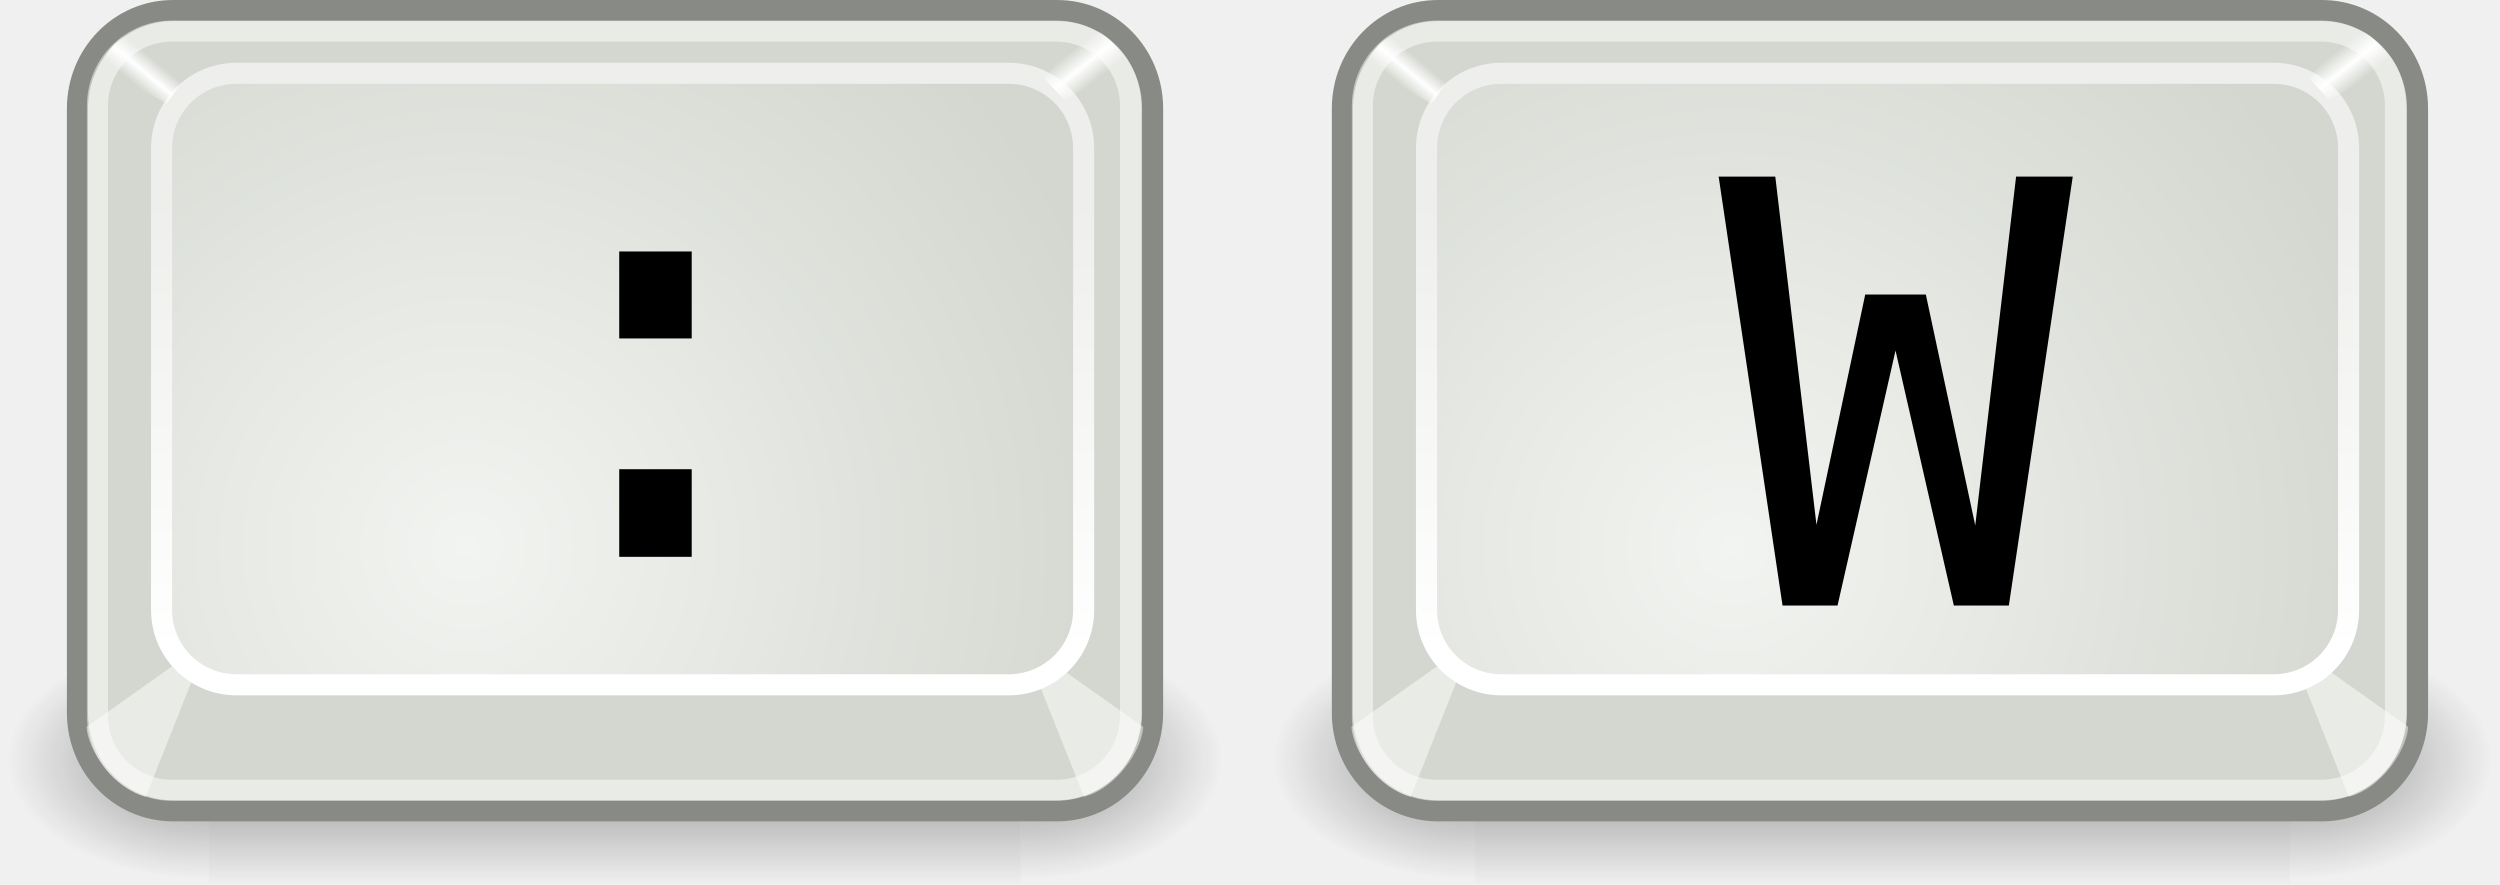
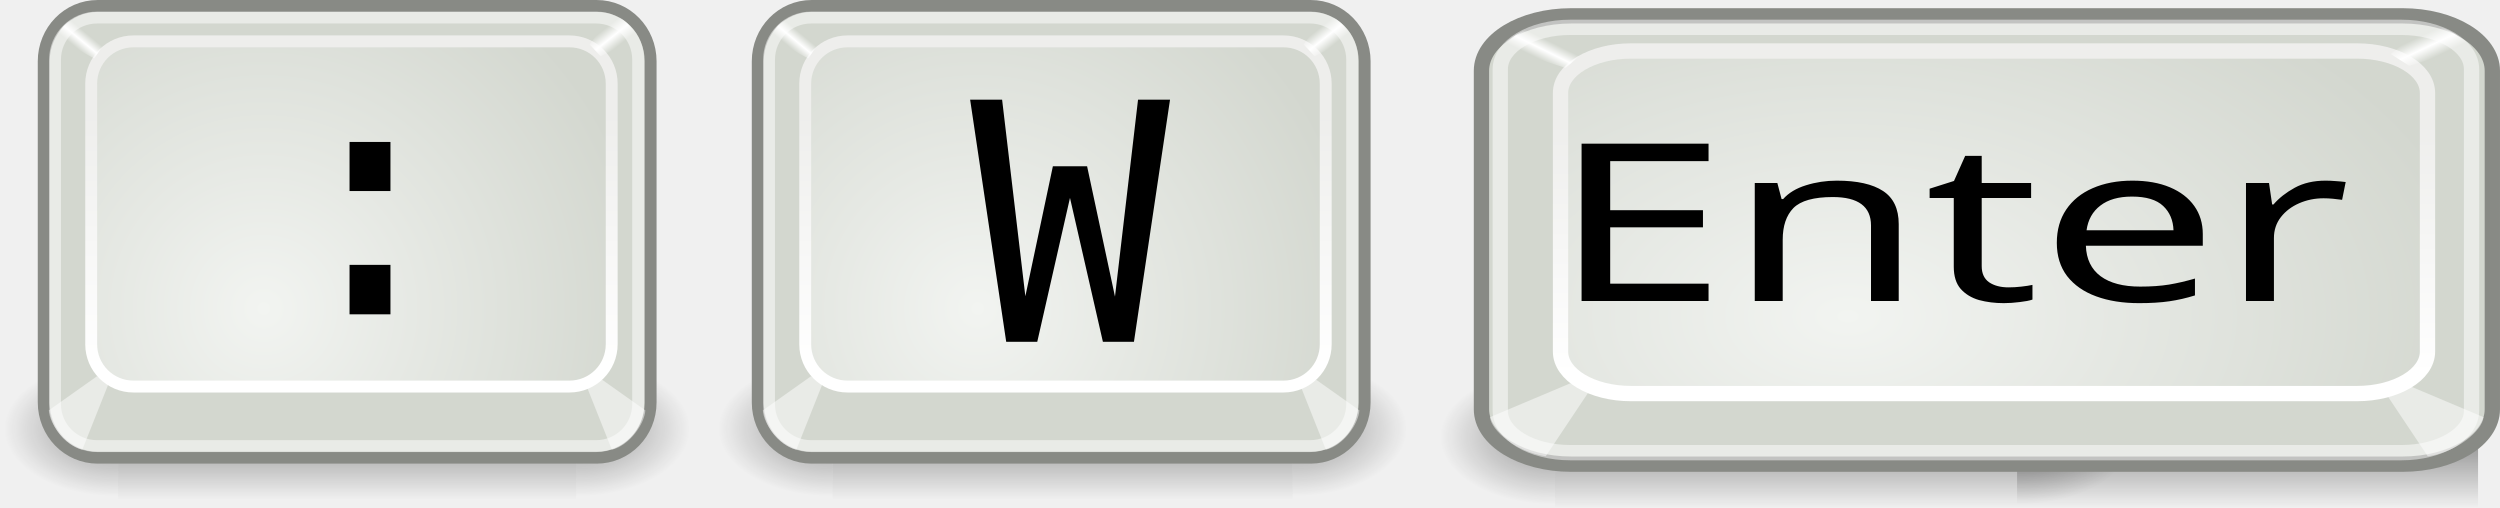
- <svg xmlns="http://www.w3.org/2000/svg" xmlns:xlink="http://www.w3.org/1999/xlink" viewBox="0 0 254.934 90.233" id="svg2" version="1.1" width="254.934" height="90.233">
+ <svg xmlns="http://www.w3.org/2000/svg" xmlns:xlink="http://www.w3.org/1999/xlink" viewBox="0 0 451.628 91.71" id="svg2" version="1.1" width="451.628" height="91.71">
  <defs id="defs4">
    <linearGradient id="linearGradient4710">
      <stop offset="0" stop-color="#f2f4f1" id="stop7" />
      <stop offset="1" stop-color="#d3d7cf" id="stop9" />
    </linearGradient>
    <linearGradient id="linearGradient4750">
      <stop offset="0" stop-color="#fff" stop-opacity="0" id="stop12" />
      <stop offset=".5" stop-color="#fff" id="stop14" />
      <stop offset="1" stop-color="#fff" stop-opacity="0" id="stop16" />
    </linearGradient>
    <linearGradient id="linearGradient5060">
      <stop offset="0" id="stop19" />
      <stop offset="1" stop-opacity="0" id="stop21" />
    </linearGradient>
    <linearGradient gradientUnits="userSpaceOnUse" id="linearGradient3270" x2="0" y1="-150.697" y2="327.66">
      <stop offset="0" stop-opacity="0" id="stop24" />
      <stop offset=".5" id="stop26" />
      <stop offset="1" stop-opacity="0" id="stop28" />
    </linearGradient>
    <linearGradient gradientUnits="userSpaceOnUse" id="linearGradient3278" x2="0" y1="500.91" y2="522.274">
      <stop offset="0" stop-color="#eeeeec" id="stop31" />
      <stop offset="1" stop-color="#fff" id="stop33" />
    </linearGradient>
    <linearGradient gradientUnits="userSpaceOnUse" id="linearGradient3280" x1="262.704" x2="263.848" xlink:href="#linearGradient4750" y1="494.074" y2="495.519" />
    <linearGradient gradientUnits="userSpaceOnUse" id="linearGradient3282" x1="218.528" x2="219.478" xlink:href="#linearGradient4750" y1="495.29" y2="494.141" />
    <linearGradient gradientUnits="userSpaceOnUse" id="linearGradient3294" x1="322.704" x2="323.848" xlink:href="#linearGradient4750" y1="494.074" y2="495.519" />
    <linearGradient gradientUnits="userSpaceOnUse" id="linearGradient3296" x1="278.528" x2="279.478" xlink:href="#linearGradient4750" y1="495.29" y2="494.141" />
    <linearGradient gradientUnits="userSpaceOnUse" id="linearGradient3308" x1="382.704" x2="383.848" xlink:href="#linearGradient4750" y1="494.074" y2="495.519" />
    <linearGradient gradientUnits="userSpaceOnUse" id="linearGradient3310" x1="338.528" x2="339.478" xlink:href="#linearGradient4750" y1="495.29" y2="494.141" />
    <radialGradient cx="605.714" cy="486.648" gradientTransform="matrix(2.77439,0,0,1.96971,-1891.633,-872.8854)" gradientUnits="userSpaceOnUse" id="radialGradient3272" r="117.143" xlink:href="#linearGradient5060" />
    <radialGradient cx="605.714" cy="486.648" gradientTransform="matrix(-2.77439,0,0,1.96971,112.7623,-872.8854)" gradientUnits="userSpaceOnUse" id="radialGradient3274" r="117.143" xlink:href="#linearGradient5060" />
    <radialGradient cx="-234.411" cy="517.306" gradientUnits="userSpaceOnUse" id="radialGradient3276" r="32.517" xlink:href="#linearGradient4710" />
    <radialGradient cx="-294.411" cy="517.306" gradientUnits="userSpaceOnUse" id="radialGradient3290" r="32.517" xlink:href="#linearGradient4710" />
    <radialGradient cx="-354.411" cy="517.306" gradientUnits="userSpaceOnUse" id="radialGradient3304" r="32.517" xlink:href="#linearGradient4710" />
    <linearGradient xlink:href="#linearGradient3270" id="linearGradient4003" gradientUnits="userSpaceOnUse" y1="-150.697" x2="0" y2="327.66" />
    <radialGradient xlink:href="#linearGradient5060" id="radialGradient4005" gradientUnits="userSpaceOnUse" gradientTransform="matrix(2.77439,0,0,1.96971,-1891.633,-872.8854)" cx="605.714" cy="486.648" r="117.143" />
    <radialGradient xlink:href="#linearGradient5060" id="radialGradient4007" gradientUnits="userSpaceOnUse" gradientTransform="matrix(-2.77439,0,0,1.96971,112.7623,-872.8854)" cx="605.714" cy="486.648" r="117.143" />
    <linearGradient xlink:href="#linearGradient3278" id="linearGradient4009" gradientUnits="userSpaceOnUse" y1="500.91" x2="0" y2="522.274" />
    <linearGradient xlink:href="#linearGradient3270" id="linearGradient4011" gradientUnits="userSpaceOnUse" y1="-150.697" x2="0" y2="327.66" />
    <radialGradient xlink:href="#linearGradient5060" id="radialGradient4013" gradientUnits="userSpaceOnUse" gradientTransform="matrix(2.77439,0,0,1.96971,-1891.633,-872.8854)" cx="605.714" cy="486.648" r="117.143" />
    <radialGradient xlink:href="#linearGradient5060" id="radialGradient4015" gradientUnits="userSpaceOnUse" gradientTransform="matrix(-2.77439,0,0,1.96971,112.7623,-872.8854)" cx="605.714" cy="486.648" r="117.143" />
    <linearGradient xlink:href="#linearGradient3278" id="linearGradient4017" gradientUnits="userSpaceOnUse" y1="500.91" x2="0" y2="522.274" />
+     <linearGradient gradientTransform="matrix(1.665635,0,0,0.9924729,-222.7855,4.53243)" gradientUnits="userSpaceOnUse" id="linearGradient3310-4" x1="338.528" x2="339.478" xlink:href="#linearGradient4750" y1="495.29" y2="494.141" />
+     <linearGradient gradientTransform="matrix(1.665635,0,0,0.9924729,-222.7855,4.53243)" gradientUnits="userSpaceOnUse" id="linearGradient3308-1" x1="382.704" x2="383.848" xlink:href="#linearGradient4750" y1="494.074" y2="495.519" />
+     <radialGradient gradientTransform="matrix(-1.665635,0,0,0.9924729,-222.7855,4.532429)" cx="-354.411" cy="517.306" gradientUnits="userSpaceOnUse" id="radialGradient3304-7" r="32.517" xlink:href="#linearGradient4710" />
+     <linearGradient gradientTransform="matrix(-1.665635,0,0,0.9924729,-222.7855,4.532429)" xlink:href="#linearGradient3278-9" id="linearGradient4021-6" gradientUnits="userSpaceOnUse" y1="500.91" x2="0" y2="522.274" />
+     <linearGradient gradientUnits="userSpaceOnUse" id="linearGradient3278-9" x2="0" y1="500.91" y2="522.274">
+       <stop offset="0" stop-color="#eeeeec" id="stop31-1" />
+       <stop offset="1" stop-color="#fff" id="stop33-2" />
+     </linearGradient>
+     <linearGradient xlink:href="#linearGradient3270-7" id="linearGradient4019-3" gradientUnits="userSpaceOnUse" y1="-150.697" x2="0" y2="327.66" gradientTransform="matrix(1.997807,0,0,1,1555.833,0)" />
+     <linearGradient gradientUnits="userSpaceOnUse" id="linearGradient3270-7" x2="0" y1="-150.697" y2="327.66">
+       <stop offset="0" stop-opacity="0" id="stop24-4" />
+       <stop offset=".5" id="stop26-0" />
+       <stop offset="1" stop-opacity="0" id="stop28-1" />
+     </linearGradient>
+     <radialGradient cx="605.714" cy="486.648" gradientTransform="matrix(2.77439,0,0,1.96971,-1891.633,-872.8854)" gradientUnits="userSpaceOnUse" id="radialGradient3272-4" r="117.143" xlink:href="#linearGradient5060" />
+     <radialGradient cx="605.714" cy="486.648" gradientTransform="matrix(-2.77439,0,0,1.96971,112.7623,-872.8854)" gradientUnits="userSpaceOnUse" id="radialGradient3274-2" r="117.143" xlink:href="#linearGradient5060" />
  </defs>
  <g transform="matrix(2.14982,0,0,2.14982,-456.2878,-1056.371)" id="g46">
-     <g id="g3427">
-       <g id="g48" transform="matrix(0.02873,0,0,0.02453,266.9653,525.3115)">
-         <path style="opacity:0.402;fill:url(#linearGradient4003)" id="path50" d="m -1559.252,-150.697 1339.634,0 0,478.357 -1339.634,0 z" />
-         <path style="opacity:0.402;fill:url(#radialGradient4005)" id="path52" d="m -219.619,-150.68 0,478.331 c 142.874,0.9 345.4,-107.17 345.4,-239.196 -8e-5,-132.027 -159.437,-239.135 -345.4,-239.135 z" />
-         <path style="opacity:0.402;fill:url(#radialGradient4007)" id="path54" d="m -1559.252,-150.68 0,478.331 c -142.874,0.9 -345.4,-107.17 -345.4,-239.196 0,-132.027 159.437,-239.135 345.4,-239.135 z" />
+     <g id="g3473">
+       <g transform="matrix(0.02898,0,0,0.02453,388.1047,525.9986)" id="g106-0" />
+       <g id="g3520">
+         <g id="g3427">
+           <g id="g48" transform="matrix(0.02873,0,0,0.02453,266.9653,525.3115)">
+             <path style="opacity:0.402;fill:url(#linearGradient4003)" id="path50" d="m -1559.252,-150.697 1339.634,0 0,478.357 -1339.634,0 z" />
+             <path style="opacity:0.402;fill:url(#radialGradient4005)" id="path52" d="m -219.619,-150.68 0,478.331 c 142.874,0.9 345.4,-107.17 345.4,-239.196 -8e-5,-132.027 -159.437,-239.135 -345.4,-239.135 z" />
+             <path style="opacity:0.402;fill:url(#radialGradient4007)" id="path54" d="m -1559.252,-150.68 0,478.331 c -142.874,0.9 -345.4,-107.17 -345.4,-239.196 0,-132.027 159.437,-239.135 345.4,-239.135 z" />
+           </g>
+           <g id="g3976">
+             <path style="display:block;fill:#d3d7cf;stroke:#888a85" d="m 220.452,491.877 41.931,0 c 2.512,0 4.534,2.074 4.534,4.651 l 0,28.657 c 0,2.577 -2.022,4.651 -4.534,4.651 l -41.931,0 c -2.512,0 -4.534,-2.074 -4.534,-4.651 l 0,-28.657 c 0,-2.577 2.022,-4.651 4.534,-4.651 z" display="block" id="path56" />
+             <path style="display:block;fill:url(#radialGradient3276);stroke:url(#linearGradient4009)" d="m -260.092,494.853 36.63,0 c 1.969,0 3.554,1.585 3.554,3.554 l 0,21.898 c 0,1.969 -1.585,3.554 -3.554,3.554 l -36.63,0 c -1.969,0 -3.554,-1.585 -3.554,-3.554 l 0,-21.898 c 0,-1.969 1.585,-3.554 3.554,-3.554 z" display="block" transform="scale(-1,1)" id="path58" />
+             <path style="display:block;opacity:0.489;fill:none;stroke:#ffffff" d="m 220.406,492.851 41.925,0 c 1.96,0 3.538,1.578 3.538,3.538 l 0,28.936 c 0,1.96 -1.578,3.538 -3.538,3.538 l -41.925,0 c -1.96,0 -3.538,-1.578 -3.538,-3.538 l 0,-28.936 c 0,-1.96 1.578,-3.538 3.538,-3.538 z" display="block" id="path60" />
+             <path style="display:block;opacity:0.489;fill:#ffffff" d="m 216.348,525.857 c 0.062,1.125 1.312,2.938 2.812,3.312 l 2.188,-5.5 -0.938,-0.688 -4.062,2.875 z" display="block" id="path62" />
+             <path style="display:block;opacity:0.489;fill:#ffffff" d="m 266.473,525.857 c -0.062,1.125 -1.312,2.938 -2.812,3.312 l -2.188,-5.5 0.938,-0.688 4.062,2.875 z" display="block" id="path64" />
+             <path style="display:block;fill:url(#linearGradient3280)" d="m 265.911,494.482 c -0.438,-0.562 -1.188,-1.625 -2.188,-1.938 l -1.938,2.562 0.938,1 3.188,-1.625 z" display="block" id="path66" />
+             <path style="display:block;fill:url(#linearGradient3282)" d="m 216.848,494.482 c 0.438,-0.562 1.125,-1.562 2.125,-1.875 l 1.875,2.688 -0.688,1 -3.312,-1.812 z" display="block" id="path68" />
+           </g>
+           <g id="g78" transform="matrix(0.02885,0,0,0.02453,327.1999,525.3115)">
+             <path style="opacity:0.402;fill:url(#linearGradient4011)" id="path80" d="m -1559.252,-150.697 1339.634,0 0,478.357 -1339.634,0 z" />
+             <path style="opacity:0.402;fill:url(#radialGradient4013)" id="path82" d="m -219.619,-150.68 0,478.331 c 142.874,0.9 345.4,-107.17 345.4,-239.196 -8e-5,-132.027 -159.437,-239.135 -345.4,-239.135 z" />
+             <path style="opacity:0.402;fill:url(#radialGradient4015)" id="path84" d="m -1559.252,-150.68 0,478.331 c -142.874,0.9 -345.4,-107.17 -345.4,-239.196 0,-132.027 159.437,-239.135 345.4,-239.135 z" />
+           </g>
+           <g id="g3985">
+             <path style="display:block;fill:#d3d7cf;stroke:#888a85" d="m 280.452,491.877 41.931,0 c 2.512,0 4.534,2.074 4.534,4.651 l 0,28.657 c 0,2.577 -2.022,4.651 -4.534,4.651 l -41.931,0 c -2.512,0 -4.534,-2.074 -4.534,-4.651 l 0,-28.657 c 0,-2.577 2.022,-4.651 4.534,-4.651 z" display="block" id="path86" />
+             <path style="display:block;fill:url(#radialGradient3290);stroke:url(#linearGradient4017)" d="m -320.092,494.853 36.63,0 c 1.969,0 3.554,1.585 3.554,3.554 l 0,21.898 c 0,1.969 -1.585,3.554 -3.554,3.554 l -36.63,0 c -1.969,0 -3.554,-1.585 -3.554,-3.554 l 0,-21.898 c 0,-1.969 1.585,-3.554 3.554,-3.554 z" display="block" transform="scale(-1,1)" id="path88" />
+             <path style="display:block;opacity:0.489;fill:none;stroke:#ffffff" d="m 280.406,492.851 41.925,0 c 1.96,0 3.538,1.578 3.538,3.538 l 0,28.936 c 0,1.96 -1.578,3.538 -3.538,3.538 l -41.925,0 c -1.96,0 -3.538,-1.578 -3.538,-3.538 l 0,-28.936 c 0,-1.96 1.578,-3.538 3.538,-3.538 z" display="block" id="path90" />
+             <path style="display:block;opacity:0.489;fill:#ffffff" d="m 276.348,525.857 c 0.062,1.125 1.312,2.938 2.812,3.312 l 2.188,-5.5 -0.938,-0.688 -4.062,2.875 z" display="block" id="path92" />
+             <path style="display:block;opacity:0.489;fill:#ffffff" d="m 326.473,525.857 c -0.062,1.125 -1.312,2.938 -2.812,3.312 l -2.188,-5.5 0.938,-0.688 4.062,2.875 z" display="block" id="path94" />
+             <path style="display:block;fill:url(#linearGradient3294)" d="m 325.911,494.482 c -0.438,-0.562 -1.188,-1.625 -2.188,-1.938 l -1.938,2.562 0.938,1 3.188,-1.625 z" display="block" id="path96" />
+             <path style="display:block;fill:url(#linearGradient3296)" d="m 276.848,494.482 c 0.438,-0.562 1.125,-1.562 2.125,-1.875 l 1.875,2.688 -0.688,1 -3.312,-1.812 z" display="block" id="path98" />
+           </g>
+           <text id="text3468" y="520.099" x="293.766" style="font-style:normal;font-variant:normal;font-weight:500;font-stretch:normal;font-size:18.606px;line-height:125%;font-family:Inconsolata;-inkscape-font-specification:'Inconsolata Medium';letter-spacing:0px;word-spacing:0px;fill:#000000;fill-opacity:1;stroke:none;stroke-width:1px;stroke-linecap:butt;stroke-linejoin:miter;stroke-opacity:1" xml:space="preserve">
+             <tspan style="font-style:normal;font-variant:normal;font-weight:normal;font-stretch:normal;font-size:27.909px;font-family:'Andale Mono';-inkscape-font-specification:'Andale Mono'" y="520.099" x="293.766" id="tspan3470">W</tspan>
+           </text>
+           <text id="text3468-1" y="517.79" x="234.962" style="font-style:normal;font-variant:normal;font-weight:500;font-stretch:normal;font-size:18.606px;line-height:125%;font-family:Inconsolata;-inkscape-font-specification:'Inconsolata Medium';letter-spacing:0px;word-spacing:0px;fill:#000000;fill-opacity:1;stroke:none;stroke-width:1px;stroke-linecap:butt;stroke-linejoin:miter;stroke-opacity:1" xml:space="preserve">
+             <tspan style="font-style:normal;font-variant:normal;font-weight:normal;font-stretch:normal;font-size:27.909px;font-family:'Andale Mono';-inkscape-font-specification:'Andale Mono'" y="517.79" x="234.962" id="tspan3470-1">:</tspan>
+           </text>
+         </g>
+         <path style="opacity:0.402;fill:url(#linearGradient4019-3)" id="path108-7" d="m -1559.252,-150.697 2676.329,0 0,478.357 -2676.329,0 z" transform="matrix(0.02898,0,0,0.02453,388.1047,525.9986)" />
+         <path style="opacity:0.402;fill:url(#radialGradient3272-4)" id="path110-0" d="m -219.619,-150.68 0,478.331 c 142.874,0.9 345.4,-107.17 345.4,-239.196 -8e-5,-132.027 -159.437,-239.135 -345.4,-239.135 z" transform="matrix(0.02898,0,0,0.02453,388.1047,525.9986)" />
+         <path style="opacity:0.402;fill:url(#radialGradient3274-2)" id="path112-8" d="m -1559.252,-150.68 0,478.331 c -142.874,0.9 -345.4,-107.17 -345.4,-239.196 0,-132.027 159.437,-239.135 345.4,-239.135 z" transform="matrix(0.02898,0,0,0.02453,388.1047,525.9986)" />
+         <path style="display:block;fill:#d3d7cf;stroke:#888a85;stroke-width:1.286" d="m 344.284,492.707 69.842,0 c 4.184,0 7.552,2.059 7.552,4.616 l 0,28.442 c 0,2.557 -3.368,4.616 -7.552,4.616 l -69.842,0 c -4.184,0 -7.552,-2.059 -7.552,-4.616 l 0,-28.442 c 0,-2.557 3.368,-4.616 7.552,-4.616 z" display="block" id="path114-8" />
+         <path style="display:block;fill:url(#radialGradient3304-7);stroke:url(#linearGradient4021-6);stroke-width:1.286" d="m 410.309,495.661 -61.012,0 c -3.28,0 -5.92,1.573 -5.92,3.527 l 0,21.733 c 0,1.954 2.64,3.527 5.92,3.527 l 61.012,0 c 3.28,0 5.92,-1.573 5.92,-3.527 l 0,-21.733 c 0,-1.954 -2.64,-3.527 -5.92,-3.527 z" display="block" id="path116-9" />
+         <path style="display:block;opacity:0.489;fill:none;stroke:#ffffff;stroke-width:1.286" d="m 344.206,493.674 69.832,0 c 3.264,0 5.892,1.566 5.892,3.511 l 0,28.718 c 0,1.945 -2.628,3.511 -5.892,3.511 l -69.832,0 c -3.264,0 -5.892,-1.566 -5.892,-3.511 l 0,-28.718 c 0,-1.945 2.628,-3.511 5.892,-3.511 z" display="block" id="path118-6" />
+         <path style="display:block;opacity:0.489;fill:#ffffff" d="m 337.448,526.431 c 0.104,1.117 2.186,2.915 4.685,3.288 l 3.644,-5.459 -1.562,-0.682 -6.767,2.853 z" display="block" id="path120-2" />
+         <path style="display:block;opacity:0.489;fill:#ffffff" d="m 420.938,526.431 c -0.104,1.117 -2.186,2.915 -4.685,3.288 l -3.644,-5.459 1.562,-0.682 6.767,2.853 z" display="block" id="path122-1" />
+         <path style="display:block;fill:url(#linearGradient3308-1)" d="m 420.001,495.292 c -0.729,-0.558 -1.978,-1.613 -3.644,-1.923 l -3.227,2.543 1.562,0.992 5.309,-1.613 z" display="block" id="path124-4" />
+         <path style="display:block;fill:url(#linearGradient3310-4)" d="m 338.28,495.292 c 0.729,-0.558 1.874,-1.551 3.539,-1.861 l 3.123,2.667 -1.145,0.992 -5.517,-1.799 z" display="block" id="path126-6" />
+         <text transform="scale(1.202174,0.8318265)" id="text3427-9" y="621.128" x="284.947" style="font-style:normal;font-weight:normal;font-size:22.252px;line-height:125%;font-family:sans-serif;letter-spacing:0px;word-spacing:0px;fill:#000000;fill-opacity:1;stroke:none;stroke-width:1px;stroke-linecap:butt;stroke-linejoin:miter;stroke-opacity:1" xml:space="preserve">
+           <tspan y="621.128" x="284.947" id="tspan3429-3">Enter</tspan>
+         </text>
      </g>
-       <g id="g3976">
-         <path style="display:block;fill:#d3d7cf;stroke:#888a85" d="m 220.452,491.877 41.931,0 c 2.512,0 4.534,2.074 4.534,4.651 l 0,28.657 c 0,2.577 -2.022,4.651 -4.534,4.651 l -41.931,0 c -2.512,0 -4.534,-2.074 -4.534,-4.651 l 0,-28.657 c 0,-2.577 2.022,-4.651 4.534,-4.651 z" display="block" id="path56" />
-         <path style="display:block;fill:url(#radialGradient3276);stroke:url(#linearGradient4009)" d="m -260.092,494.853 36.63,0 c 1.969,0 3.554,1.585 3.554,3.554 l 0,21.898 c 0,1.969 -1.585,3.554 -3.554,3.554 l -36.63,0 c -1.969,0 -3.554,-1.585 -3.554,-3.554 l 0,-21.898 c 0,-1.969 1.585,-3.554 3.554,-3.554 z" display="block" transform="scale(-1,1)" id="path58" />
-         <path style="display:block;opacity:0.489;fill:none;stroke:#ffffff" d="m 220.406,492.851 41.925,0 c 1.96,0 3.538,1.578 3.538,3.538 l 0,28.936 c 0,1.96 -1.578,3.538 -3.538,3.538 l -41.925,0 c -1.96,0 -3.538,-1.578 -3.538,-3.538 l 0,-28.936 c 0,-1.96 1.578,-3.538 3.538,-3.538 z" display="block" id="path60" />
-         <path style="display:block;opacity:0.489;fill:#ffffff" d="m 216.348,525.857 c 0.062,1.125 1.312,2.938 2.812,3.312 l 2.188,-5.5 -0.938,-0.688 -4.062,2.875 z" display="block" id="path62" />
-         <path style="display:block;opacity:0.489;fill:#ffffff" d="m 266.473,525.857 c -0.062,1.125 -1.312,2.938 -2.812,3.312 l -2.188,-5.5 0.938,-0.688 4.062,2.875 z" display="block" id="path64" />
-         <path style="display:block;fill:url(#linearGradient3280)" d="m 265.911,494.482 c -0.438,-0.562 -1.188,-1.625 -2.188,-1.938 l -1.938,2.562 0.938,1 3.188,-1.625 z" display="block" id="path66" />
-         <path style="display:block;fill:url(#linearGradient3282)" d="m 216.848,494.482 c 0.438,-0.562 1.125,-1.562 2.125,-1.875 l 1.875,2.688 -0.688,1 -3.312,-1.812 z" display="block" id="path68" />
-       </g>
-       <g id="g78" transform="matrix(0.02885,0,0,0.02453,327.1999,525.3115)">
-         <path style="opacity:0.402;fill:url(#linearGradient4011)" id="path80" d="m -1559.252,-150.697 1339.634,0 0,478.357 -1339.634,0 z" />
-         <path style="opacity:0.402;fill:url(#radialGradient4013)" id="path82" d="m -219.619,-150.68 0,478.331 c 142.874,0.9 345.4,-107.17 345.4,-239.196 -8e-5,-132.027 -159.437,-239.135 -345.4,-239.135 z" />
-         <path style="opacity:0.402;fill:url(#radialGradient4015)" id="path84" d="m -1559.252,-150.68 0,478.331 c -142.874,0.9 -345.4,-107.17 -345.4,-239.196 0,-132.027 159.437,-239.135 345.4,-239.135 z" />
-       </g>
-       <g id="g3985">
-         <path style="display:block;fill:#d3d7cf;stroke:#888a85" d="m 280.452,491.877 41.931,0 c 2.512,0 4.534,2.074 4.534,4.651 l 0,28.657 c 0,2.577 -2.022,4.651 -4.534,4.651 l -41.931,0 c -2.512,0 -4.534,-2.074 -4.534,-4.651 l 0,-28.657 c 0,-2.577 2.022,-4.651 4.534,-4.651 z" display="block" id="path86" />
-         <path style="display:block;fill:url(#radialGradient3290);stroke:url(#linearGradient4017)" d="m -320.092,494.853 36.63,0 c 1.969,0 3.554,1.585 3.554,3.554 l 0,21.898 c 0,1.969 -1.585,3.554 -3.554,3.554 l -36.63,0 c -1.969,0 -3.554,-1.585 -3.554,-3.554 l 0,-21.898 c 0,-1.969 1.585,-3.554 3.554,-3.554 z" display="block" transform="scale(-1,1)" id="path88" />
-         <path style="display:block;opacity:0.489;fill:none;stroke:#ffffff" d="m 280.406,492.851 41.925,0 c 1.96,0 3.538,1.578 3.538,3.538 l 0,28.936 c 0,1.96 -1.578,3.538 -3.538,3.538 l -41.925,0 c -1.96,0 -3.538,-1.578 -3.538,-3.538 l 0,-28.936 c 0,-1.96 1.578,-3.538 3.538,-3.538 z" display="block" id="path90" />
-         <path style="display:block;opacity:0.489;fill:#ffffff" d="m 276.348,525.857 c 0.062,1.125 1.312,2.938 2.812,3.312 l 2.188,-5.5 -0.938,-0.688 -4.062,2.875 z" display="block" id="path92" />
-         <path style="display:block;opacity:0.489;fill:#ffffff" d="m 326.473,525.857 c -0.062,1.125 -1.312,2.938 -2.812,3.312 l -2.188,-5.5 0.938,-0.688 4.062,2.875 z" display="block" id="path94" />
-         <path style="display:block;fill:url(#linearGradient3294)" d="m 325.911,494.482 c -0.438,-0.562 -1.188,-1.625 -2.188,-1.938 l -1.938,2.562 0.938,1 3.188,-1.625 z" display="block" id="path96" />
-         <path style="display:block;fill:url(#linearGradient3296)" d="m 276.848,494.482 c 0.438,-0.562 1.125,-1.562 2.125,-1.875 l 1.875,2.688 -0.688,1 -3.312,-1.812 z" display="block" id="path98" />
-       </g>
-       <text id="text3468" y="520.099" x="293.766" style="font-style:normal;font-variant:normal;font-weight:500;font-stretch:normal;font-size:18.606px;line-height:125%;font-family:Inconsolata;-inkscape-font-specification:'Inconsolata Medium';letter-spacing:0px;word-spacing:0px;fill:#000000;fill-opacity:1;stroke:none;stroke-width:1px;stroke-linecap:butt;stroke-linejoin:miter;stroke-opacity:1" xml:space="preserve">
-         <tspan style="font-style:normal;font-variant:normal;font-weight:normal;font-stretch:normal;font-size:27.909px;font-family:'Andale Mono';-inkscape-font-specification:'Andale Mono'" y="520.099" x="293.766" id="tspan3470">W</tspan>
-       </text>
-       <text id="text3468-1" y="517.79" x="234.962" style="font-style:normal;font-variant:normal;font-weight:500;font-stretch:normal;font-size:18.606px;line-height:125%;font-family:Inconsolata;-inkscape-font-specification:'Inconsolata Medium';letter-spacing:0px;word-spacing:0px;fill:#000000;fill-opacity:1;stroke:none;stroke-width:1px;stroke-linecap:butt;stroke-linejoin:miter;stroke-opacity:1" xml:space="preserve">
-         <tspan style="font-style:normal;font-variant:normal;font-weight:normal;font-stretch:normal;font-size:27.909px;font-family:'Andale Mono';-inkscape-font-specification:'Andale Mono'" y="517.79" x="234.962" id="tspan3470-1">:</tspan>
-       </text>
    </g>
  </g>
</svg>
